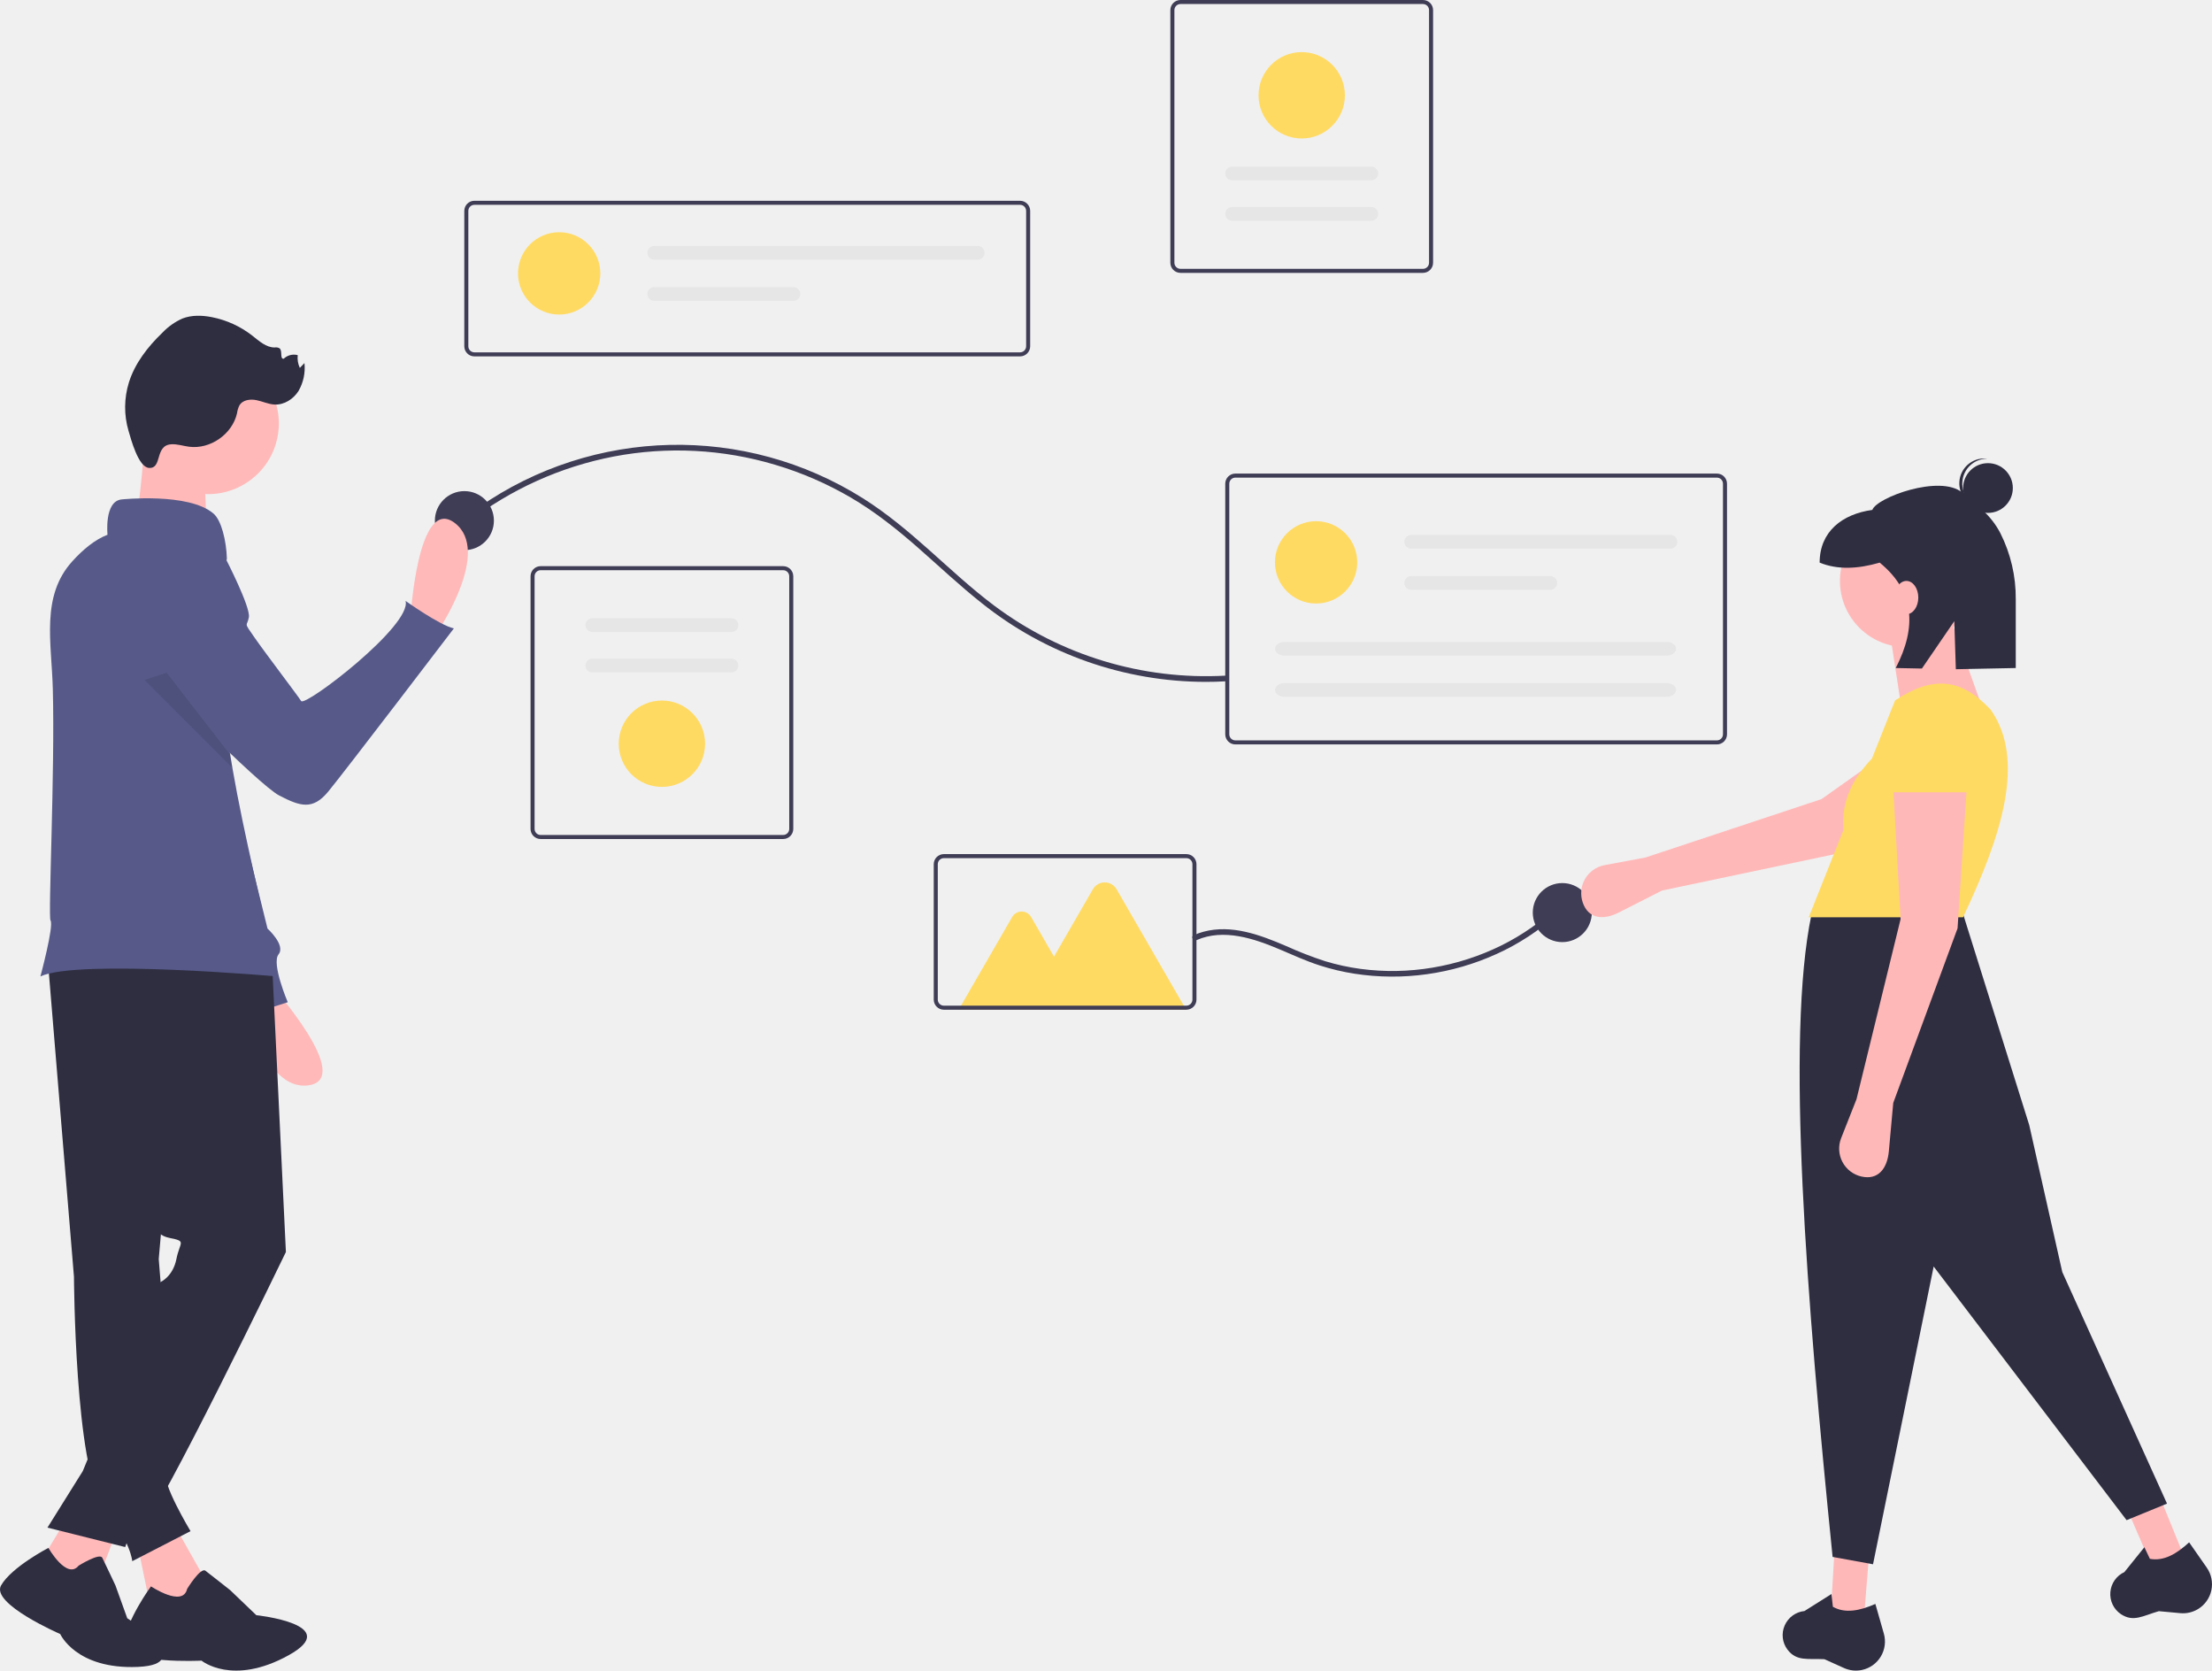
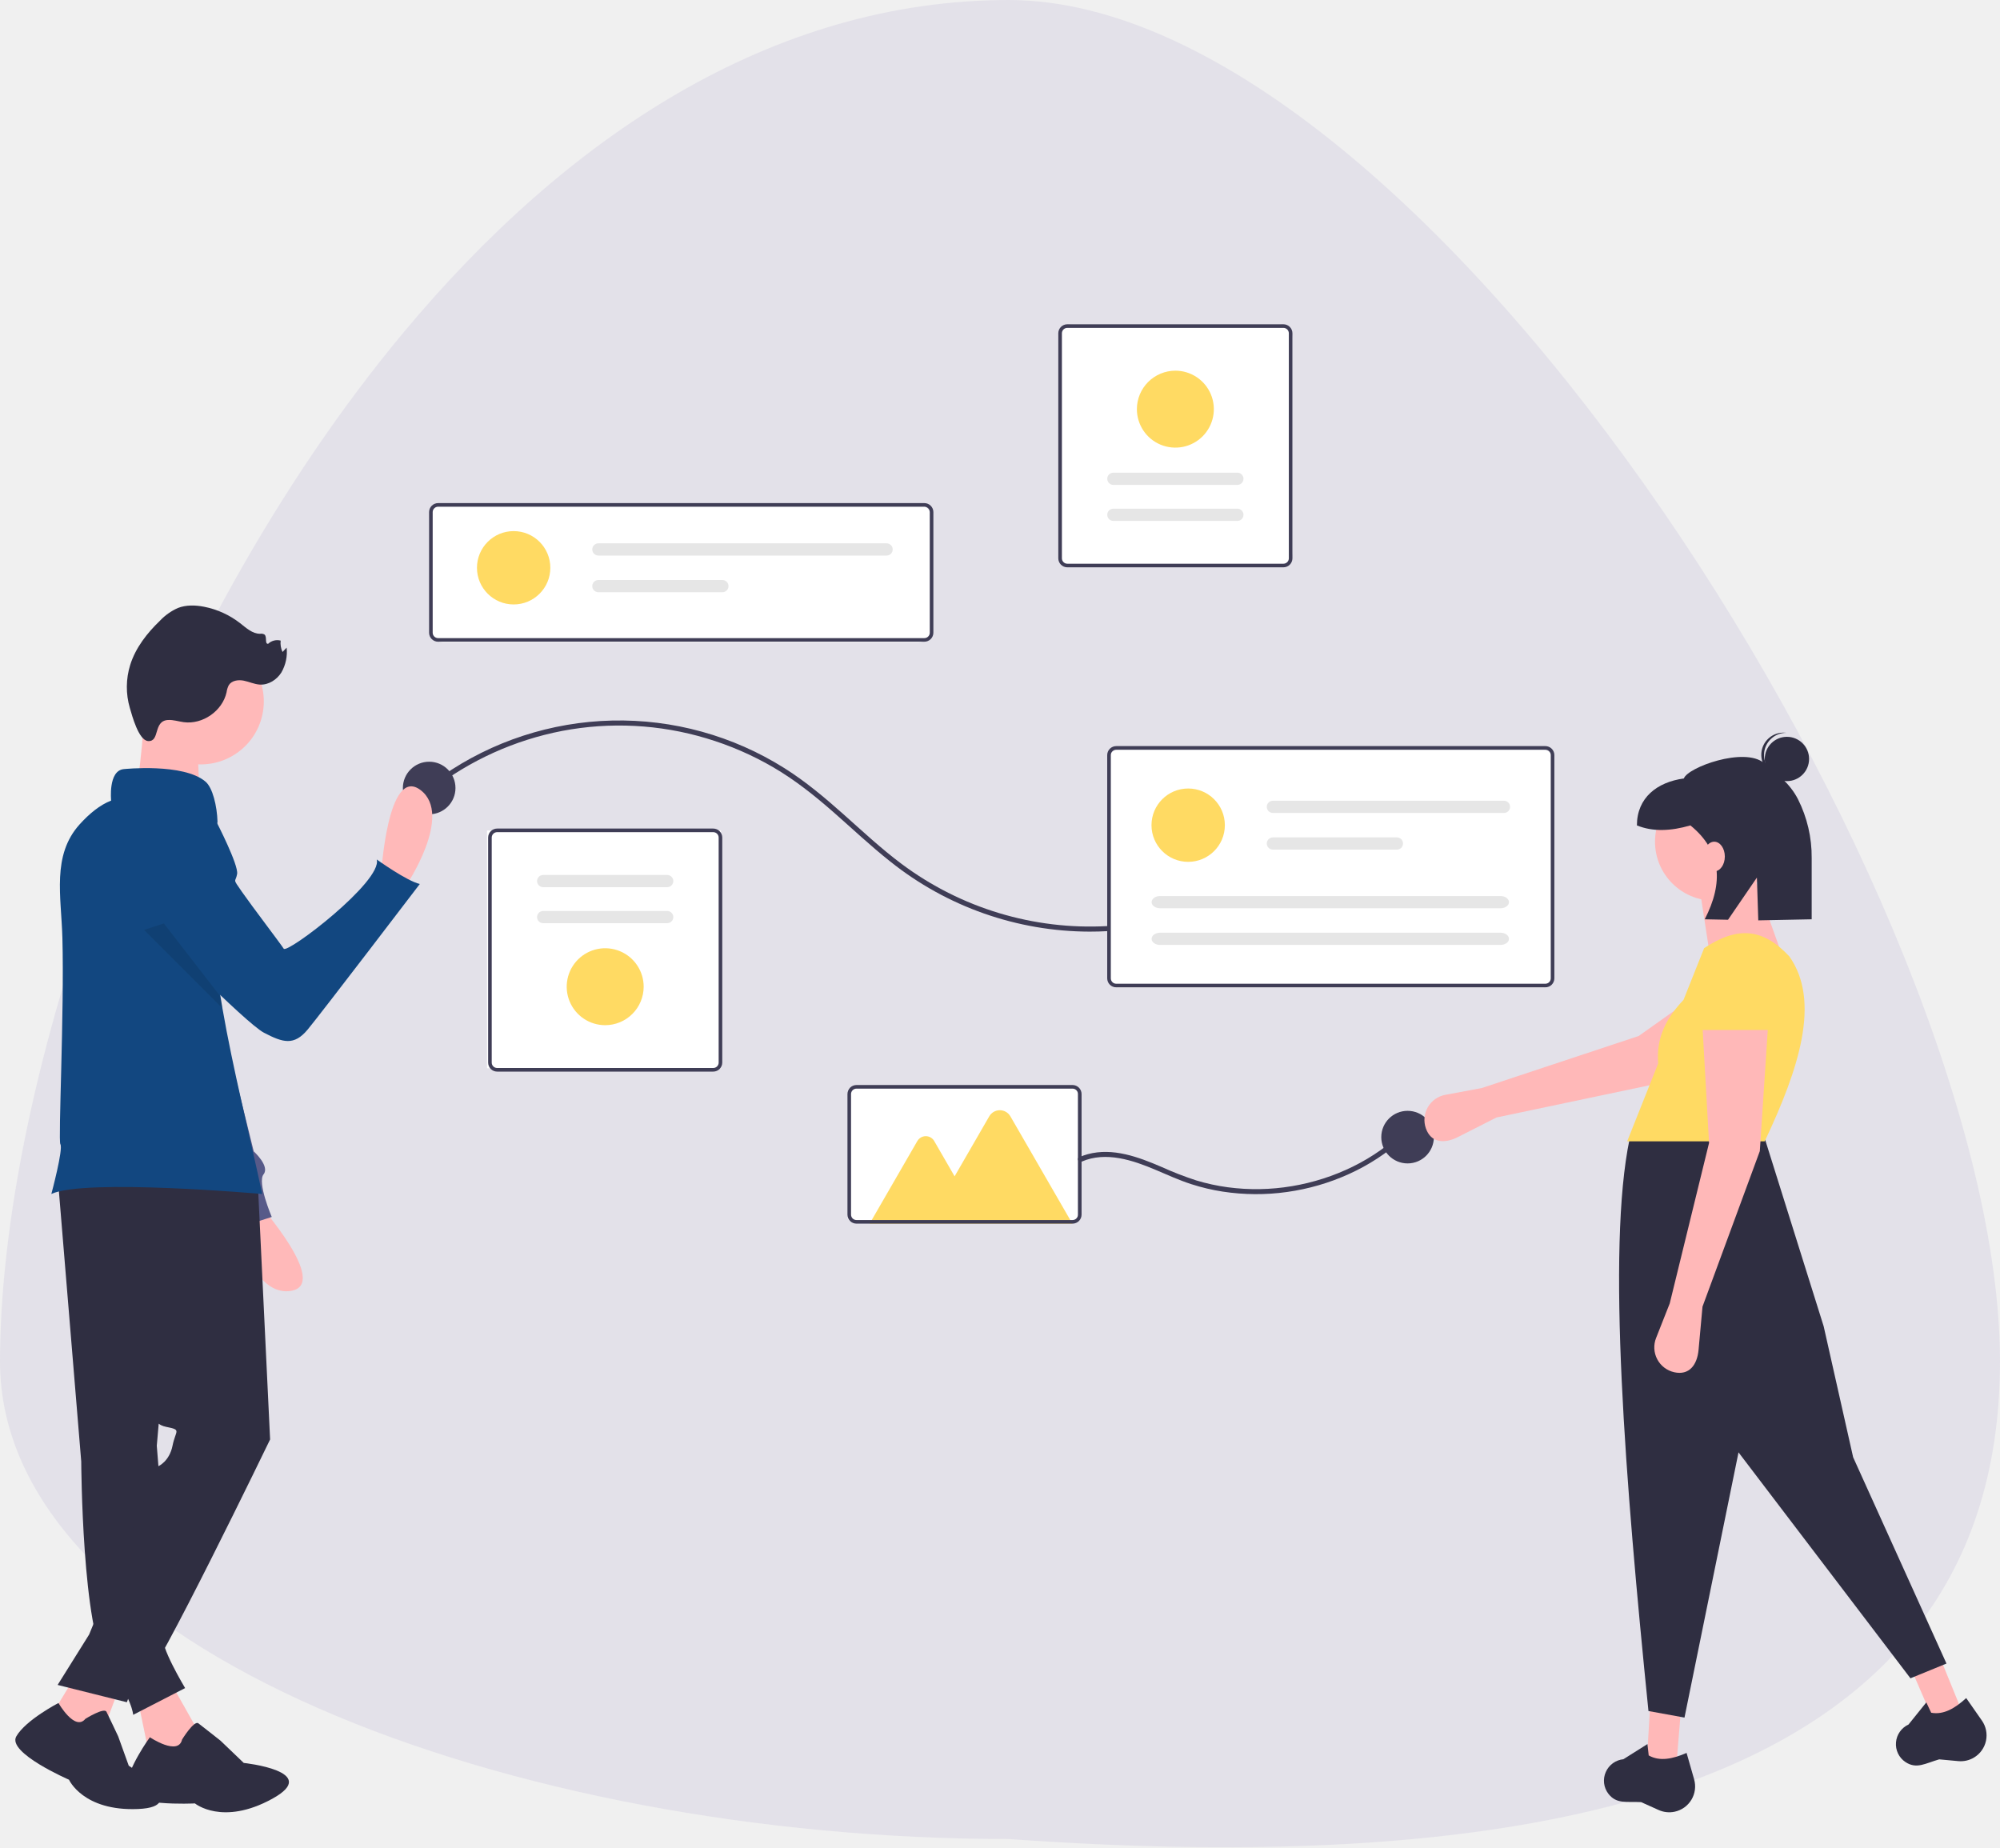
- <svg xmlns="http://www.w3.org/2000/svg" id="bab7d7d3-5265-4add-b9d0-a4ec8bbdc3a5" data-name="Layer 1" width="965.825" height="729.214" viewBox="0 0 965.825 729.214">
-   <path d="M562.481,240.958H324.224a4.417,4.417,0,0,1-4.412-4.412V177.444a4.417,4.417,0,0,1,4.412-4.412H562.481a4.417,4.417,0,0,1,4.412,4.412v59.101A4.417,4.417,0,0,1,562.481,240.958ZM324.224,174.797a2.65,2.65,0,0,0-2.647,2.647v59.101a2.65,2.65,0,0,0,2.647,2.647H562.481a2.65,2.65,0,0,0,2.647-2.647V177.444a2.65,2.65,0,0,0-2.647-2.647Z" transform="translate(-117.0873 -85.39315)" fill="#3f3d56" />
-   <circle cx="244.157" cy="119.334" r="17.973" fill="#ffda63" />
-   <path d="M402.753,192.745a2.995,2.995,0,0,0,0,5.991H543.968a2.995,2.995,0,0,0,0-5.991Z" transform="translate(-117.0873 -85.39315)" fill="#e6e6e6" />
-   <path d="M402.753,210.718a2.995,2.995,0,1,0,0,5.991H463.518a2.995,2.995,0,1,0,0-5.991Z" transform="translate(-117.0873 -85.39315)" fill="#e6e6e6" />
-   <path d="M459.044,451.627H353.152a4.417,4.417,0,0,1-4.412-4.412V336.933a4.417,4.417,0,0,1,4.412-4.412H459.044a4.417,4.417,0,0,1,4.412,4.412V447.215A4.417,4.417,0,0,1,459.044,451.627ZM353.152,334.285a2.65,2.65,0,0,0-2.647,2.647V447.215a2.65,2.65,0,0,0,2.647,2.647H459.044a2.65,2.65,0,0,0,2.647-2.647V336.933a2.65,2.65,0,0,0-2.647-2.647Z" transform="translate(-117.0873 -85.39315)" fill="#3f3d56" />
-   <path d="M375.715,355.263a2.995,2.995,0,0,0,0,5.991h60.765a2.995,2.995,0,0,0,0-5.991Z" transform="translate(-117.0873 -85.39315)" fill="#e6e6e6" />
-   <path d="M375.715,372.911a2.995,2.995,0,1,0,0,5.991h60.765a2.995,2.995,0,1,0,0-5.991Z" transform="translate(-117.0873 -85.39315)" fill="#e6e6e6" />
-   <path d="M406.098,428.885A18.855,18.855,0,1,1,424.953,410.03,18.876,18.876,0,0,1,406.098,428.885Z" transform="translate(-117.0873 -85.39315)" fill="#ffda63" />
-   <path d="M632.513,85.393H738.405a4.417,4.417,0,0,1,4.412,4.412V200.088a4.417,4.417,0,0,1-4.412,4.412H632.513a4.417,4.417,0,0,1-4.412-4.412V89.805A4.417,4.417,0,0,1,632.513,85.393ZM738.405,202.735a2.65,2.65,0,0,0,2.647-2.647V89.805a2.65,2.65,0,0,0-2.647-2.647H632.513a2.65,2.65,0,0,0-2.647,2.647V200.088a2.65,2.65,0,0,0,2.647,2.647Z" transform="translate(-117.0873 -85.39315)" fill="#3f3d56" />
-   <path d="M715.842,181.758a2.995,2.995,0,1,0,0-5.991H655.077a2.995,2.995,0,1,0,0,5.991Z" transform="translate(-117.0873 -85.39315)" fill="#e6e6e6" />
-   <path d="M715.842,164.109a2.995,2.995,0,1,0,0-5.991H655.077a2.995,2.995,0,1,0,0,5.991Z" transform="translate(-117.0873 -85.39315)" fill="#e6e6e6" />
-   <path d="M685.459,108.135a18.855,18.855,0,1,1-18.855,18.855A18.876,18.876,0,0,1,685.459,108.135Z" transform="translate(-117.0873 -85.39315)" fill="#ffda63" />
-   <path d="M321.172,313.551a150.953,150.953,0,0,1,63.905-28.889,148.77,148.77,0,0,1,70.528,3.624,150.459,150.459,0,0,1,32.912,14.261c10.559,6.173,20.1,13.771,29.28,21.816,9.299,8.15,18.293,16.663,28.001,24.336a156.871,156.871,0,0,0,97.604,34.335q4.397.007,8.787-.242c1.587-.087,1.597-2.567,0-2.48a154.343,154.343,0,0,1-100.896-30.488c-10.062-7.524-19.249-16.126-28.628-24.463-9.093-8.082-18.43-15.944-28.746-22.437a151.858,151.858,0,0,0-167.662,3.822c-2.328,1.619-4.602,3.31-6.839,5.052-1.258.979.508,2.722,1.753,1.753Z" transform="translate(-117.0873 -85.39315)" fill="#3f3d56" />
-   <circle cx="202.769" cy="227.257" r="12.886" fill="#3f3d56" />
-   <circle cx="682.146" cy="398.345" r="12.886" fill="#3f3d56" />
-   <path d="M866.739,410.334H656.482a4.417,4.417,0,0,1-4.412-4.412v-109.4A4.417,4.417,0,0,1,656.482,292.11h210.257a4.417,4.417,0,0,1,4.412,4.412v109.4A4.417,4.417,0,0,1,866.739,410.334ZM656.482,293.875a2.65,2.65,0,0,0-2.647,2.647v109.4a2.65,2.65,0,0,0,2.647,2.647h210.257a2.65,2.65,0,0,0,2.647-2.647v-109.4a2.65,2.65,0,0,0-2.647-2.647Z" transform="translate(-117.0873 -85.39315)" fill="#3f3d56" />
-   <circle cx="574.65" cy="245.471" r="17.973" fill="#ffda63" />
-   <path d="M733.246,318.883a2.995,2.995,0,1,0,0,5.991H846.461a2.995,2.995,0,1,0,0-5.991Z" transform="translate(-117.0873 -85.39315)" fill="#e6e6e6" />
-   <path d="M733.246,336.856a2.995,2.995,0,1,0,0,5.991h60.765a2.995,2.995,0,1,0,0-5.991Z" transform="translate(-117.0873 -85.39315)" fill="#e6e6e6" />
-   <path d="M677.952,365.589c-2.279,0-4.133,1.344-4.133,2.995s1.854,2.995,4.133,2.995H844.785c2.279,0,4.133-1.344,4.133-2.995s-1.854-2.995-4.133-2.995Z" transform="translate(-117.0873 -85.39315)" fill="#e6e6e6" />
-   <path d="M677.952,383.562c-2.279,0-4.133,1.344-4.133,2.995s1.854,2.995,4.133,2.995H844.785c2.279,0,4.133-1.344,4.133-2.995s-1.854-2.995-4.133-2.995Z" transform="translate(-117.0873 -85.39315)" fill="#e6e6e6" />
-   <path d="M639.58,495.734c11.862-5.146,25.105-.66,36.286,4.083,5.758,2.443,11.455,5.05,17.414,6.979a99.26,99.26,0,0,0,15.353,3.638,108.498,108.498,0,0,0,31.539.193,110.124,110.124,0,0,0,30.437-8.85,102.921,102.921,0,0,0,26.342-17.223q1.497-1.352,2.936-2.767c1.142-1.119-.612-2.871-1.753-1.753a99.998,99.998,0,0,1-25.698,18.141,107.649,107.649,0,0,1-29.857,9.592,105.438,105.438,0,0,1-31.462.543,99.05,99.05,0,0,1-15.405-3.349,162.963,162.963,0,0,1-17.002-6.603c-11.285-4.846-23.823-9.592-36.223-6.25a30.212,30.212,0,0,0-4.16,1.485c-1.46.633-.199,2.77,1.251,2.141Z" transform="translate(-117.0873 -85.39315)" fill="#3f3d56" />
-   <path d="M634.998,526.146H535.661l23.377-40.491a4.774,4.774,0,0,1,8.268,0l9.986,17.297L594.274,473.541a5.977,5.977,0,0,1,10.352,0Z" transform="translate(-117.0873 -85.39315)" fill="#ffda63" />
-   <path d="M635.091,526.135H529.199a4.417,4.417,0,0,1-4.412-4.412V462.621a4.417,4.417,0,0,1,4.412-4.412H635.091a4.417,4.417,0,0,1,4.412,4.412v59.101A4.417,4.417,0,0,1,635.091,526.135ZM529.199,459.974a2.65,2.65,0,0,0-2.647,2.647v59.101a2.65,2.65,0,0,0,2.647,2.647H635.091a2.65,2.65,0,0,0,2.647-2.647V462.621a2.65,2.65,0,0,0-2.647-2.647Z" transform="translate(-117.0873 -85.39315)" fill="#3f3d56" />
-   <path d="M842.785,474.12l-18.875,9.585c-6.737,3.421-13.239,2.836-15.728-4.297v0A12.481,12.481,0,0,1,817.675,463.025l17.939-3.349,76.829-25.49,46.54-33.001,17.061,27.181L922.268,457.384Z" transform="translate(-117.0873 -85.39315)" fill="#ffb8b8" />
-   <polygon points="813.808 706.872 799.366 704.465 800.971 677.187 816.215 677.187 813.808 706.872" fill="#ffb8b8" />
-   <polygon points="953.968 680.229 939.992 684.589 929.131 659.516 942.738 652.646 953.968 680.229" fill="#ffb8b8" />
-   <path d="M1063.272,741.721l-17.65,7.221L961.382,638.225,934.906,768.196l-17.65-3.209C905.934,652.935,896.701,538.643,908.03,484.587l65.386-2.808,29.685,94.67,14.441,64.183Z" transform="translate(-117.0873 -85.39315)" fill="#2f2e41" />
-   <path d="M930.1,814.326h0a12.672,12.672,0,0,1-7.855-.835l-8.579-3.86c-7.193-.369-12.091,1.063-16.096-4.163a10.496,10.496,0,0,1-1.225-10.582h0a10.569,10.569,0,0,1,8.631-6.28l11.783-7.425.618,5.566c5.385,3.051,11.779,1.733,18.554-1.237l3.698,12.944A12.672,12.672,0,0,1,930.1,814.326Z" transform="translate(-117.0873 -85.39315)" fill="#2f2e41" />
-   <path d="M1076.774,787.774h0a12.672,12.672,0,0,1-7.701,1.761l-9.367-.865c-6.923,1.987-11.091,4.932-16.576,1.29a10.496,10.496,0,0,1-4.595-9.61h0a10.569,10.569,0,0,1,6.124-8.743l8.733-10.849,2.392,5.064c6.084,1.137,11.704-2.186,17.147-7.195l7.701,11.041A12.672,12.672,0,0,1,1076.774,787.774Z" transform="translate(-117.0873 -85.39315)" fill="#2f2e41" />
-   <circle cx="832.26" cy="253.579" r="28.882" fill="#ffb8b8" />
-   <polygon points="867.561 314.553 829.853 306.53 825.04 275.241 851.515 269.625 867.561 314.553" fill="#ffb8b8" />
-   <path d="M974.218,485.791H906.826L922.017,447.653c-1.104-13.123,4.458-22.775,12.418-31.178l10.099-25.355c16.317-10.739,28.619-9.937,41.719,4.011C1001.784,417.123,991.034,450.18,974.218,485.791Z" transform="translate(-117.0873 -85.39315)" fill="#ffda63" />
-   <path d="M943.732,566.822l-1.917,21.082c-.684,7.525-4.636,12.721-12.001,11.037h0a12.481,12.481,0,0,1-8.828-16.75l6.7-16.974L946.941,486.593l-3.209-56.962h32.092l-4.011,60.974Z" transform="translate(-117.0873 -85.39315)" fill="#ffb8b8" />
-   <path d="M978.23,431.235H941.325l2.587-24.075a16.701,16.701,0,0,1,15.853-15.999h0a16.701,16.701,0,0,1,17.522,16.026Z" transform="translate(-117.0873 -85.39315)" fill="#ffda63" />
-   <circle cx="868.006" cy="213.025" r="10.856" fill="#2f2e41" />
-   <path d="M973.907,295.761a10.848,10.848,0,0,1,10.851-10.147c-.224-.028-.446-.063-.675-.078a10.856,10.856,0,0,0-1.393,21.667c.229.015.453.009.679.009A10.848,10.848,0,0,1,973.907,295.761Z" transform="translate(-117.0873 -85.39315)" fill="#2f2e41" />
-   <path d="M973.846,300.396c-9.682-8.032-37.452,2.176-39.244,7.576-13.093,1.784-23.005,9.423-23.005,23.005v0c7.784,3.189,16.637,2.796,26.207,0,15.255,12.432,16.301,28.06,7.023,46.011l11.414.228,14.148-20.678.677,20.974,26.163-.525V346.932a62.841,62.841,0,0,0-6.71-28.79C986.441,310.221,980.114,305.596,973.846,300.396Z" transform="translate(-117.0873 -85.39315)" fill="#2f2e41" />
-   <ellipse cx="832.396" cy="260.84" rx="5.191" ry="7.268" fill="#ffb8b8" />
-   <path d="M296.282,355.456s3.125-54.09,19.348-41.8-7.085,46.816-7.085,46.816Z" transform="translate(-117.0873 -85.39315)" fill="#ffb9b9" />
-   <path d="M235.923,515.9s36.038,40.457,15.875,43.238-28.094-38.114-28.094-38.114Z" transform="translate(-117.0873 -85.39315)" fill="#ffb9b9" />
-   <path d="M188.897,324.395h0A23.734,23.734,0,0,1,206.36,344.045l11.463,81.591,16.07,65.084s8.035,7.232,4.821,11.249,4.018,20.891,4.018,20.891l-20.088,6.428s-2.411-16.874-6.428-17.677c-3.531-.706-43.055-106.289-52.581-131.867-1.314-3.527-2.057-5.533-2.057-5.533S163.185,320.378,188.897,324.395Z" transform="translate(-117.0873 -85.39315)" fill="#575a89" />
-   <path d="M192.566,749.885l12.338,21.865c9.555,20.4,1.064,24.105-22.363,13.993l-5.34-25.818Z" transform="translate(-117.0873 -85.39315)" fill="#ffb9b9" />
-   <path d="M198.792,778.945s5.857-9.536,7.976-7.94,10.856,8.513,10.856,8.513L229.005,790.419s38.453,4.065,14.019,17.539-37.937,2.302-37.937,2.302-34.222,1.78-33.67-7.768,11.589-24.654,11.589-24.654S196.916,787.164,198.792,778.945Z" transform="translate(-117.0873 -85.39315)" fill="#2f2e41" />
-   <path d="M137.815,502.732,149.382,642.695s.386,83.67,12.724,99.864S174.83,766.85,174.83,766.85l25.448-13.11s-13.11-21.844-10.41-25.188a18.638,18.638,0,0,0,3.47-7.2l-6.94-86.369,13.11-150.374Z" transform="translate(-117.0873 -85.39315)" fill="#2f2e41" />
-   <path d="M155.551,766.85" transform="translate(-117.0873 -85.39315)" fill="none" stroke="#3f3d56" stroke-miterlimit="10" />
-   <polygon points="52.344 664.492 41.548 693.024 17.064 682.788 29.981 661.407 52.344 664.492" fill="#ffb9b9" />
-   <path d="M151.421,768.807s9.183-5.739,10.331-3.444,5.739,12.052,5.739,12.052l5.165,14.348s31.566,20.087,4.591,21.235-33.861-14.348-33.861-14.348S112.968,785.451,117.559,777.416s20.661-16.368,20.661-16.368S146.255,775.12,151.421,768.807Z" transform="translate(-117.0873 -85.39315)" fill="#2f2e41" />
-   <path d="M235.751,503.117l6.169,128.782s-56.294,116.443-62.463,119.528a15.488,15.488,0,0,0-7.711,9.254l-33.931-8.483,15.423-24.677,33.931-82.513s5.398-2.313,6.94-10.025,4.627-7.711-3.085-9.254-7.711-9.254-7.711-9.254L157.865,499.262Z" transform="translate(-117.0873 -85.39315)" fill="#2f2e41" />
-   <circle cx="207.989" cy="270.231" r="30.846" transform="translate(-209.1556 346.8549) rotate(-80.78252)" fill="#ffb9b9" />
-   <path d="M180.613,272.159s-2.313,39.329-5.398,43.184,32.388,3.085,32.388,3.085-2.313-33.159,0-36.244S180.613,272.159,180.613,272.159Z" transform="translate(-117.0873 -85.39315)" fill="#ffb9b9" />
-   <path d="M238.061,511.601s-87.14-7.71-103.33,0c0,0,5.96-22.11,4.42-24.42-1.12-1.69,1.97-64.67,1-101-.55-20.5-5.28-40.52,8.47-55.74,4.68-5.17,9.9-9.51,15.41-11.63,0,0-1.54-14.65,6.17-15.42,0,0,29.31-3.09,40.1,6.17,3.45,2.94,5.62,11.9,5.85,19.62-5.34,26.26-3.45,55.4,1.45,85.63.3,1.92.63,3.85.96,5.78C223.761,450.571,231.621,481.481,238.061,511.601Z" transform="translate(-117.0873 -85.39315)" fill="#575a89" />
-   <path d="M191.875,279.32c2.609-.156,5.156.726,7.746,1.07,9.268,1.23,18.91-5.495,20.956-14.618a11.216,11.216,0,0,1,1.072-3.492c1.426-2.329,4.675-2.773,7.353-2.237s5.216,1.789,7.944,1.932c4.211.221,8.254-2.371,10.498-5.941a20.148,20.148,0,0,0,2.577-12.169l-2.019,2.119a10.254,10.254,0,0,1-.914-5.573,6.467,6.467,0,0,0-6.125,1.567c-1.78.189-.437-3.302-1.759-4.508a3.059,3.059,0,0,0-2.152-.403c-3.787.037-6.85-2.86-9.834-5.192a41.789,41.789,0,0,0-17.65-8.051c-4.276-.834-8.823-.968-12.878.624a27.51,27.51,0,0,0-8.697,6.169c-6.349,6.105-11.971,13.278-14.612,21.68a36.497,36.497,0,0,0-.175,21.163c1.064,3.592,4.272,15.894,8.967,16.18C188.073,290.001,184.531,279.758,191.875,279.32Z" transform="translate(-117.0873 -85.39315)" fill="#2f2e41" />
-   <path d="M204.643,328.181l11.051,1.184s10.848,21.046,10.06,25.436-2.503,1.725,2.379,8.748,18.738,25.178,20.453,27.843,48.489-33.022,45.581-43.714c0,0,14.772,10.598,21.101,12.008,0,0-48.203,63.218-54.921,71.308s-12.123,6.429-21.355,1.632-55.933-52.644-55.933-52.644Z" transform="translate(-117.0873 -85.39315)" fill="#575a89" />
-   <path d="M218.561,420.591l-38.41-38.41,9.72-3.17,27.73,35.8C217.901,416.731,218.231,418.661,218.561,420.591Z" transform="translate(-117.0873 -85.39315)" opacity="0.1" style="isolation:isolate" />
+ <svg xmlns="http://www.w3.org/2000/svg" width="419" height="387" viewBox="0 0 419 387" fill="none">
+   <path d="M419 285.242C419 380.206 312.543 392.509 211.308 385.277C107.261 385.277 0 345.504 0 285.242C0 227.199 31.215 133.549 84.657 69.503C118.652 28.762 161.64 0 211.308 0C299.833 0 419 190.277 419 285.242Z" fill="#6F63AD" fill-opacity="0.1" />
+   <rect x="89.983" y="105.697" width="105.252" height="28.924" rx="3" fill="white" />
+   <rect x="221.75" y="67.935" width="49.011" height="50.617" rx="3" fill="white" />
+   <rect x="232.194" y="157.118" width="93.2" height="49.814" rx="2" fill="white" />
+   <rect x="102.035" y="173.99" width="49.011" height="49.814" fill="white" />
+   <rect x="177.56" y="227.821" width="48.207" height="28.121" rx="1" fill="white" />
+   <g clip-path="url(#clip0)">
+     <path d="M193.656 134.439H91.78C91.28 134.438 90.8 134.239 90.447 133.886C90.093 133.532 89.894 133.053 89.894 132.552V107.287C89.894 106.787 90.093 106.307 90.447 105.953C90.8 105.6 91.28 105.401 91.78 105.4H193.656C194.156 105.401 194.635 105.6 194.989 105.953C195.343 106.307 195.542 106.787 195.542 107.287V132.552C195.542 133.053 195.343 133.532 194.989 133.886C194.635 134.239 194.156 134.438 193.656 134.439ZM91.78 106.155C91.48 106.155 91.192 106.275 90.98 106.487C90.768 106.699 90.648 106.987 90.648 107.287V132.552C90.648 132.853 90.768 133.14 90.98 133.352C91.192 133.565 91.48 133.684 91.78 133.684H193.656C193.956 133.684 194.244 133.565 194.456 133.352C194.668 133.14 194.787 132.853 194.788 132.552V107.287C194.787 106.987 194.668 106.699 194.456 106.487C194.244 106.275 193.956 106.155 193.656 106.155L91.78 106.155Z" fill="#3F3D56" />
+     <path d="M107.609 126.633C111.853 126.633 115.294 123.193 115.294 118.95C115.294 114.707 111.853 111.267 107.609 111.267C103.364 111.267 99.924 114.707 99.924 118.95C99.924 123.193 103.364 126.633 107.609 126.633Z" fill="#FFDA63" />
+     <path d="M125.358 113.828C125.018 113.828 124.692 113.963 124.452 114.203C124.212 114.443 124.077 114.769 124.077 115.109C124.077 115.448 124.212 115.774 124.452 116.014C124.692 116.254 125.018 116.389 125.358 116.389H185.74C186.079 116.389 186.405 116.254 186.645 116.014C186.885 115.774 187.02 115.448 187.02 115.109C187.02 114.769 186.885 114.443 186.645 114.203C186.405 113.963 186.079 113.828 185.74 113.828H125.358Z" fill="#E6E6E6" />
+     <path d="M125.358 121.511C125.018 121.511 124.692 121.646 124.452 121.886C124.212 122.126 124.077 122.452 124.077 122.791C124.077 123.131 124.212 123.457 124.452 123.697C124.692 123.937 125.018 124.072 125.358 124.072H151.34C151.509 124.072 151.676 124.039 151.831 123.975C151.987 123.911 152.128 123.817 152.248 123.698C152.367 123.579 152.461 123.437 152.526 123.282C152.59 123.126 152.624 122.96 152.624 122.791C152.624 122.623 152.59 122.456 152.526 122.301C152.461 122.145 152.367 122.004 152.248 121.885C152.128 121.766 151.987 121.672 151.831 121.608C151.676 121.543 151.509 121.51 151.34 121.511H125.358Z" fill="#E6E6E6" />
+     <path d="M149.427 224.5H104.149C103.649 224.5 103.17 224.301 102.816 223.947C102.462 223.594 102.263 223.114 102.263 222.614V175.468C102.263 174.968 102.462 174.489 102.816 174.135C103.17 173.782 103.649 173.583 104.149 173.582H149.427C149.928 173.583 150.407 173.782 150.761 174.135C151.114 174.489 151.313 174.968 151.314 175.468V222.614C151.313 223.114 151.114 223.594 150.761 223.947C150.407 224.301 149.928 224.5 149.427 224.5ZM104.149 174.337C103.849 174.337 103.561 174.456 103.349 174.668C103.137 174.881 103.018 175.168 103.017 175.468V222.614C103.018 222.914 103.137 223.202 103.349 223.414C103.561 223.626 103.849 223.745 104.149 223.746H149.427C149.728 223.745 150.015 223.626 150.227 223.414C150.44 223.202 150.559 222.914 150.559 222.614V175.468C150.559 175.168 150.44 174.881 150.227 174.668C150.015 174.456 149.728 174.337 149.427 174.337H104.149Z" fill="#3F3D56" />
+     <path d="M113.796 183.304C113.457 183.304 113.131 183.439 112.891 183.679C112.651 183.919 112.516 184.245 112.516 184.584C112.516 184.924 112.651 185.25 112.891 185.49C113.131 185.73 113.457 185.865 113.796 185.865H139.779C140.119 185.865 140.444 185.73 140.685 185.49C140.925 185.25 141.06 184.924 141.06 184.584C141.06 184.245 140.925 183.919 140.685 183.679C140.444 183.439 140.119 183.304 139.779 183.304H113.796Z" fill="#E6E6E6" />
+     <path d="M113.797 190.849C113.628 190.848 113.462 190.881 113.306 190.945C113.15 191.01 113.009 191.104 112.89 191.223C112.77 191.342 112.676 191.483 112.611 191.639C112.547 191.794 112.514 191.961 112.514 192.129C112.514 192.298 112.547 192.464 112.611 192.62C112.676 192.775 112.77 192.917 112.89 193.036C113.009 193.154 113.15 193.249 113.306 193.313C113.462 193.377 113.628 193.41 113.797 193.41H139.779C140.119 193.41 140.445 193.275 140.685 193.035C140.925 192.795 141.06 192.469 141.06 192.129C141.06 191.79 140.925 191.464 140.685 191.224C140.445 190.984 140.119 190.849 139.779 190.849H113.797Z" fill="#E6E6E6" />
+     <path d="M126.788 214.777C125.193 214.777 123.634 214.305 122.309 213.419C120.983 212.533 119.949 211.274 119.339 209.801C118.729 208.329 118.569 206.708 118.881 205.144C119.192 203.581 119.959 202.144 121.087 201.017C122.214 199.89 123.651 199.122 125.215 198.811C126.779 198.5 128.4 198.66 129.873 199.27C131.346 199.88 132.605 200.913 133.491 202.239C134.377 203.564 134.85 205.123 134.85 206.717C134.848 208.854 133.997 210.903 132.486 212.414C130.974 213.925 128.925 214.775 126.788 214.777Z" fill="#FFDA63" />
+     <path d="M223.6 67.935H268.879C269.379 67.935 269.858 68.134 270.212 68.488C270.566 68.841 270.765 69.321 270.765 69.821V116.967C270.765 117.467 270.566 117.946 270.212 118.3C269.858 118.653 269.379 118.852 268.879 118.853H223.6C223.1 118.852 222.621 118.653 222.267 118.3C221.913 117.946 221.714 117.467 221.714 116.967V69.821C221.714 69.321 221.913 68.841 222.267 68.488C222.621 68.134 223.1 67.935 223.6 67.935ZM268.879 118.098C269.179 118.098 269.466 117.979 269.679 117.766C269.891 117.554 270.01 117.267 270.011 116.967V69.821C270.01 69.521 269.891 69.233 269.679 69.021C269.466 68.809 269.179 68.689 268.879 68.689H223.6C223.3 68.689 223.013 68.809 222.8 69.021C222.588 69.233 222.469 69.521 222.469 69.821V116.967C222.469 117.267 222.588 117.554 222.8 117.766C223.013 117.979 223.3 118.098 223.6 118.098H268.879Z" fill="#3F3D56" />
+     <path d="M259.23 109.13C259.57 109.13 259.896 108.996 260.136 108.755C260.376 108.515 260.511 108.19 260.511 107.85C260.511 107.51 260.376 107.185 260.136 106.944C259.896 106.704 259.57 106.569 259.23 106.569H233.248C232.908 106.569 232.582 106.704 232.342 106.944C232.102 107.185 231.967 107.51 231.967 107.85C231.967 108.19 232.102 108.515 232.342 108.755C232.582 108.996 232.908 109.13 233.248 109.13H259.23Z" fill="#E6E6E6" />
+     <path d="M259.23 101.586C259.57 101.586 259.896 101.451 260.136 101.21C260.376 100.97 260.511 100.645 260.511 100.305C260.511 99.965 260.376 99.64 260.136 99.4C259.896 99.159 259.57 99.024 259.23 99.024H233.248C232.908 99.024 232.582 99.159 232.342 99.4C232.102 99.64 231.967 99.965 231.967 100.305C231.967 100.645 232.102 100.97 232.342 101.21C232.582 101.451 232.908 101.586 233.248 101.586H259.23Z" fill="#E6E6E6" />
+     <path d="M246.239 77.657C247.834 77.657 249.392 78.13 250.718 79.016C252.044 79.901 253.077 81.16 253.687 82.633C254.298 84.106 254.457 85.727 254.146 87.29C253.835 88.854 253.067 90.29 251.94 91.418C250.812 92.545 249.376 93.312 247.812 93.624C246.248 93.934 244.627 93.775 243.154 93.165C241.681 92.555 240.421 91.522 239.535 90.196C238.65 88.87 238.177 87.312 238.177 85.718C238.179 83.581 239.029 81.532 240.541 80.021C242.052 78.51 244.101 77.66 246.239 77.657Z" fill="#FFDA63" />
+     <path d="M90.475 165.472C98.488 159.268 107.849 155.037 117.8 153.122C127.831 151.211 138.175 151.742 147.957 154.671C152.874 156.135 157.599 158.182 162.03 160.768C166.545 163.407 170.624 166.655 174.55 170.094C178.526 173.578 182.372 177.218 186.522 180.498C198.373 189.969 213.085 195.143 228.257 195.176C229.51 195.178 230.763 195.144 232.014 195.073C232.693 195.035 232.697 193.975 232.014 194.013C216.549 194.864 201.278 190.25 188.872 180.979C184.57 177.762 180.642 174.085 176.632 170.521C172.743 167.066 168.751 163.705 164.34 160.929C153.55 154.133 140.998 150.664 128.249 150.954C115.5 151.245 103.119 155.282 92.65 162.563C91.655 163.255 90.682 163.978 89.726 164.722C89.188 165.141 89.943 165.886 90.475 165.472V165.472Z" fill="#3F3D56" />
+     <path d="M89.912 170.595C92.955 170.595 95.422 168.129 95.422 165.087C95.422 162.044 92.955 159.578 89.912 159.578C86.869 159.578 84.402 162.044 84.402 165.087C84.402 168.129 86.869 170.595 89.912 170.595Z" fill="#3F3D56" />
+     <path d="M294.888 243.736C297.931 243.736 300.398 241.27 300.398 238.227C300.398 235.185 297.931 232.719 294.888 232.719C291.845 232.719 289.378 235.185 289.378 238.227C289.378 241.27 291.845 243.736 294.888 243.736Z" fill="#3F3D56" />
+     <path d="M323.752 206.848H233.848C233.348 206.847 232.869 206.648 232.515 206.295C232.161 205.941 231.963 205.462 231.962 204.961V158.193C231.962 157.693 232.161 157.213 232.515 156.86C232.869 156.506 233.348 156.307 233.848 156.307H323.752C324.252 156.307 324.731 156.506 325.085 156.86C325.439 157.213 325.638 157.693 325.638 158.193V204.961C325.638 205.461 325.439 205.941 325.085 206.295C324.731 206.648 324.252 206.847 323.752 206.848ZM233.848 157.061C233.548 157.061 233.261 157.181 233.048 157.393C232.836 157.605 232.717 157.893 232.717 158.193V204.961C232.717 205.261 232.836 205.549 233.048 205.761C233.261 205.973 233.548 206.093 233.848 206.093H323.752C324.052 206.093 324.339 205.973 324.552 205.761C324.764 205.549 324.883 205.261 324.884 204.961V158.193C324.883 157.893 324.764 157.605 324.552 157.393C324.339 157.181 324.052 157.061 323.752 157.061H233.848Z" fill="#3F3D56" />
+     <path d="M248.923 180.557C253.167 180.557 256.608 177.117 256.608 172.874C256.608 168.63 253.167 165.19 248.923 165.19C244.679 165.19 241.238 168.63 241.238 172.874C241.238 177.117 244.679 180.557 248.923 180.557Z" fill="#FFDA63" />
+     <path d="M266.672 167.752C266.503 167.752 266.337 167.785 266.181 167.849C266.025 167.913 265.884 168.007 265.765 168.126C265.645 168.245 265.551 168.386 265.486 168.542C265.422 168.697 265.389 168.864 265.389 169.033C265.389 169.201 265.422 169.368 265.486 169.523C265.551 169.679 265.645 169.82 265.765 169.939C265.884 170.058 266.025 170.152 266.181 170.216C266.337 170.28 266.503 170.313 266.672 170.313H315.081C315.421 170.313 315.747 170.178 315.987 169.938C316.227 169.698 316.362 169.372 316.362 169.033C316.362 168.693 316.227 168.367 315.987 168.127C315.747 167.887 315.421 167.752 315.081 167.752H266.672Z" fill="#E6E6E6" />
+     <path d="M266.672 175.435C266.503 175.434 266.337 175.467 266.181 175.531C266.025 175.596 265.884 175.69 265.765 175.809C265.645 175.928 265.551 176.069 265.486 176.225C265.422 176.38 265.389 176.547 265.389 176.715C265.389 176.883 265.422 177.05 265.486 177.206C265.551 177.361 265.645 177.503 265.765 177.621C265.884 177.74 266.025 177.835 266.181 177.899C266.337 177.963 266.503 177.996 266.672 177.996H292.654C292.994 177.996 293.32 177.861 293.56 177.621C293.8 177.38 293.935 177.055 293.935 176.715C293.935 176.376 293.8 176.05 293.56 175.81C293.32 175.569 292.994 175.435 292.654 175.435H266.672Z" fill="#E6E6E6" />
+     <path d="M243.029 187.719C242.055 187.719 241.262 188.293 241.262 188.999C241.262 189.705 242.055 190.28 243.029 190.28H314.364C315.339 190.28 316.132 189.705 316.132 188.999C316.132 188.293 315.339 187.719 314.364 187.719H243.029Z" fill="#E6E6E6" />
+     <path d="M243.029 195.401C242.055 195.401 241.262 195.976 241.262 196.682C241.262 197.388 242.055 197.962 243.029 197.962H314.364C315.339 197.962 316.132 197.388 316.132 196.682C316.132 195.976 315.339 195.401 314.364 195.401H243.029Z" fill="#E6E6E6" />
+     <path d="M226.622 243.355C231.694 241.156 237.357 243.073 242.137 245.101C244.6 246.145 247.035 247.26 249.583 248.084C251.727 248.776 253.922 249.296 256.148 249.64C260.616 250.324 265.159 250.352 269.634 249.722C274.132 249.095 278.516 247.821 282.649 245.939C286.759 244.076 290.558 241.593 293.912 238.576C294.339 238.191 294.758 237.796 295.168 237.393C295.656 236.915 294.906 236.166 294.418 236.644C291.188 239.792 287.479 242.409 283.43 244.399C279.398 246.381 275.097 247.763 270.664 248.499C266.216 249.249 261.682 249.327 257.211 248.731C254.981 248.43 252.778 247.951 250.624 247.3C248.15 246.495 245.723 245.553 243.354 244.477C238.529 242.405 233.168 240.376 227.866 241.805C227.258 241.973 226.664 242.185 226.087 242.44C225.463 242.711 226.002 243.624 226.622 243.355V243.355Z" fill="#3F3D56" />
+     <path d="M224.662 256.357H182.188L192.183 239.047C192.362 238.737 192.62 238.479 192.93 238.3C193.241 238.121 193.593 238.027 193.951 238.027C194.309 238.027 194.661 238.121 194.972 238.3C195.282 238.479 195.54 238.737 195.719 239.047L199.989 246.441L207.249 233.868C207.474 233.48 207.796 233.157 208.185 232.933C208.573 232.709 209.014 232.591 209.463 232.591C209.911 232.591 210.352 232.709 210.74 232.933C211.129 233.157 211.452 233.48 211.676 233.868L224.662 256.357Z" fill="#FFDA63" />
+     <path d="M224.703 256.352H179.425C178.924 256.351 178.445 256.152 178.091 255.799C177.738 255.445 177.539 254.966 177.538 254.466V229.2C177.539 228.7 177.738 228.22 178.091 227.867C178.445 227.513 178.924 227.314 179.425 227.313H224.703C225.203 227.314 225.682 227.513 226.036 227.867C226.39 228.22 226.589 228.7 226.589 229.2V254.466C226.589 254.966 226.39 255.445 226.036 255.799C225.682 256.152 225.203 256.351 224.703 256.352ZM179.425 228.068C179.125 228.068 178.837 228.188 178.625 228.4C178.412 228.612 178.293 228.9 178.293 229.2V254.466C178.293 254.766 178.412 255.053 178.625 255.265C178.837 255.478 179.125 255.597 179.425 255.597H224.703C225.003 255.597 225.291 255.478 225.503 255.265C225.715 255.053 225.834 254.766 225.835 254.466V229.2C225.834 228.9 225.715 228.612 225.503 228.4C225.291 228.188 225.003 228.068 224.703 228.068H179.425Z" fill="#3F3D56" />
+     <path d="M313.51 234.115L305.439 238.212C302.559 239.675 299.779 239.425 298.714 236.375C298.461 235.65 298.367 234.878 298.44 234.113C298.513 233.347 298.75 232.607 299.135 231.942C299.521 231.277 300.045 230.703 300.673 230.259C301.301 229.816 302.018 229.513 302.773 229.372L310.444 227.94L343.295 217.043L363.195 202.936L370.49 214.555L347.496 226.96L313.51 234.115Z" fill="#FFB8B8" />
+     <path d="M351.185 370.123L345.01 369.094L345.696 357.433H352.214L351.185 370.123Z" fill="#FFB8B8" />
+     <path d="M411.115 358.733L405.139 360.597L400.495 349.878L406.313 346.941L411.115 358.733Z" fill="#FFB8B8" />
+     <path d="M407.787 348.515L400.24 351.601L364.22 304.27L352.9 359.833L345.353 358.461C340.511 310.559 336.564 261.699 341.408 238.59L369.366 237.39L382.059 277.861L388.234 305.299L407.787 348.515Z" fill="#2F2E41" />
+     <path d="M350.844 379.553C349.715 379.795 348.538 379.67 347.485 379.196L343.817 377.546C340.742 377.388 338.647 378.001 336.935 375.766C336.452 375.128 336.148 374.371 336.056 373.576C335.964 372.78 336.086 371.975 336.411 371.243C336.732 370.508 337.244 369.872 337.892 369.4C338.541 368.928 339.303 368.638 340.101 368.558L345.14 365.384L345.404 367.763C347.707 369.068 350.441 368.504 353.338 367.235L354.919 372.768C355.123 373.482 355.178 374.229 355.081 374.965C354.984 375.701 354.736 376.409 354.354 377.045C353.972 377.681 353.464 378.232 352.86 378.663C352.256 379.095 351.57 379.398 350.844 379.553Z" fill="#2F2E41" />
+     <path d="M413.56 368.203C412.571 368.798 411.418 369.062 410.268 368.956L406.262 368.586C403.302 369.435 401.52 370.694 399.175 369.137C398.511 368.69 397.978 368.073 397.632 367.35C397.287 366.628 397.141 365.826 397.21 365.029C397.275 364.229 397.553 363.462 398.013 362.805C398.473 362.148 399.1 361.626 399.829 361.291L403.563 356.653L404.586 358.818C407.187 359.304 409.59 357.884 411.918 355.742L415.21 360.462C415.635 361.071 415.93 361.76 416.077 362.488C416.224 363.215 416.22 363.965 416.066 364.691C415.911 365.416 415.609 366.103 415.178 366.707C414.747 367.311 414.196 367.82 413.56 368.203Z" fill="#2F2E41" />
+     <path d="M359.074 188.687C365.895 188.687 371.424 183.159 371.424 176.339C371.424 169.52 365.895 163.992 359.074 163.992C352.254 163.992 346.725 169.52 346.725 176.339C346.725 183.159 352.254 188.687 359.074 188.687Z" fill="#FFB8B8" />
+     <path d="M374.169 202.406L358.045 198.976L355.987 185.6L367.308 183.199L374.169 202.406Z" fill="#FFB8B8" />
+     <path d="M369.709 239.105H340.893L347.388 222.801C346.916 217.191 349.294 213.065 352.698 209.472L357.016 198.633C363.993 194.042 369.253 194.385 374.854 200.348C381.495 209.749 376.899 223.881 369.709 239.105Z" fill="#FFDA63" />
+     <path d="M356.673 273.746L355.853 282.759C355.561 285.976 353.871 288.197 350.722 287.477C349.972 287.306 349.269 286.975 348.659 286.506C348.049 286.038 347.548 285.443 347.19 284.763C346.831 284.083 346.624 283.334 346.582 282.567C346.54 281.799 346.665 281.032 346.947 280.317L349.812 273.06L358.045 239.448L356.673 215.097H370.395L368.68 241.163L356.673 273.746Z" fill="#FFB8B8" />
+     <path d="M371.424 215.782H355.644L356.75 205.49C356.822 203.71 357.558 202.021 358.812 200.756C360.067 199.49 361.749 198.739 363.528 198.651C364.471 198.603 365.414 198.744 366.303 199.063C367.191 199.383 368.008 199.876 368.704 200.513C369.401 201.15 369.965 201.919 370.362 202.775C370.76 203.631 370.983 204.558 371.02 205.501L371.424 215.782Z" fill="#FFDA63" />
+     <path d="M374.359 163.644C376.922 163.644 379.001 161.566 379.001 159.003C379.001 156.44 376.922 154.362 374.359 154.362C371.795 154.362 369.717 156.44 369.717 159.003C369.717 161.566 371.795 163.644 374.359 163.644Z" fill="#2F2E41" />
+     <path d="M369.576 157.867C369.652 156.689 370.175 155.585 371.037 154.779C371.899 153.973 373.036 153.526 374.216 153.529C374.12 153.517 374.025 153.502 373.927 153.496C372.699 153.418 371.49 153.83 370.566 154.643C369.642 155.455 369.079 156.602 369 157.83C368.921 159.057 369.333 160.266 370.145 161.191C370.957 162.115 372.104 162.679 373.332 162.759C373.429 162.765 373.526 162.762 373.622 162.763C372.451 162.614 371.381 162.025 370.629 161.116C369.878 160.206 369.501 159.044 369.576 157.867Z" fill="#2F2E41" />
+     <path d="M369.55 159.848C365.41 156.415 353.536 160.779 352.769 163.087C347.171 163.85 342.933 167.116 342.933 172.922V172.922C346.261 174.285 350.046 174.117 354.138 172.922C360.661 178.237 361.108 184.918 357.141 192.592L362.022 192.689L368.071 183.85L368.36 192.816L379.547 192.592V179.742C379.584 175.47 378.6 171.251 376.678 167.435C374.935 164.048 372.23 162.071 369.55 159.848Z" fill="#2F2E41" />
+     <path d="M359.132 182.551C360.358 182.551 361.352 181.16 361.352 179.444C361.352 177.728 360.358 176.337 359.132 176.337C357.906 176.337 356.912 177.728 356.912 179.444C356.912 181.16 357.906 182.551 359.132 182.551Z" fill="#FFB8B8" />
+     <path d="M79.832 183.386C79.832 183.386 81.168 160.263 88.105 165.517C95.042 170.771 85.076 185.531 85.076 185.531L79.832 183.386Z" fill="#FFB9B9" />
+     <path d="M54.023 251.977C54.023 251.977 69.433 269.272 60.811 270.461C52.19 271.65 48.799 254.167 48.799 254.167L54.023 251.977Z" fill="#FFB9B9" />
+     <path d="M33.916 170.108C35.85 170.617 37.59 171.686 38.919 173.18C40.247 174.675 41.104 176.529 41.383 178.509L46.284 213.389L53.156 241.212C53.156 241.212 56.591 244.304 55.217 246.021C53.843 247.739 56.935 254.952 56.935 254.952L48.346 257.7C48.346 257.7 47.315 250.487 45.597 250.143C44.087 249.841 27.187 204.705 23.114 193.77C22.552 192.263 22.234 191.405 22.234 191.405C22.234 191.405 22.922 168.391 33.916 170.108Z" fill="#575A89" />
+     <path d="M35.485 352.005L40.761 361.352C44.846 370.073 41.216 371.657 31.198 367.334L28.915 356.297L35.485 352.005Z" fill="#FFB9B9" />
+     <path d="M38.146 364.428C38.146 364.428 40.651 360.352 41.557 361.034C42.462 361.716 46.199 364.673 46.199 364.673L51.065 369.334C51.065 369.334 67.507 371.072 57.06 376.831C46.612 382.591 40.838 377.815 40.838 377.815C40.838 377.815 26.205 378.576 26.441 374.494C26.677 370.413 31.397 363.955 31.397 363.955C31.397 363.955 37.344 367.942 38.146 364.428Z" fill="#2F2E41" />
+     <path d="M12.073 246.347L17.019 306.181C17.019 306.181 17.184 341.95 22.46 348.873C27.736 355.796 27.9 359.257 27.9 359.257L38.782 353.653C38.782 353.653 33.176 344.315 34.33 342.885C35.042 341.978 35.548 340.928 35.814 339.807L32.846 302.885L38.452 238.6L12.073 246.347Z" fill="#2F2E41" />
+     <path d="M25.592 352.005L20.976 364.203L10.507 359.827L16.03 350.687L25.592 352.005Z" fill="#FFB9B9" />
+     <path d="M17.891 360.095C17.891 360.095 21.818 357.641 22.309 358.622C22.799 359.604 24.763 363.775 24.763 363.775L26.971 369.909C26.971 369.909 40.468 378.496 28.934 378.987C17.401 379.477 14.456 372.853 14.456 372.853C14.456 372.853 1.45 367.21 3.413 363.775C5.376 360.34 12.247 356.777 12.247 356.777C12.247 356.777 15.683 362.793 17.891 360.095Z" fill="#2F2E41" />
+     <path d="M53.949 246.512L56.587 301.566C56.587 301.566 32.517 351.345 29.879 352.664C29.093 353.07 28.396 353.629 27.83 354.308C27.263 354.988 26.839 355.774 26.581 356.62L12.073 352.994L18.668 342.444L33.176 307.17C33.176 307.17 35.484 306.181 36.144 302.885C36.803 299.588 38.122 299.588 34.825 298.929C31.527 298.269 31.527 294.973 31.527 294.973L20.646 244.863L53.949 246.512Z" fill="#2F2E41" />
+     <path d="M55.098 149.065C56.265 141.876 51.382 135.103 44.192 133.936C37.002 132.769 30.227 137.651 29.06 144.84C27.893 152.029 32.776 158.802 39.966 159.969C47.157 161.135 53.931 156.253 55.098 149.065Z" fill="#FFB9B9" />
+     <path d="M30.374 147.777C30.374 147.777 29.385 164.59 28.066 166.239C26.747 167.887 41.914 167.557 41.914 167.557C41.914 167.557 40.925 153.382 41.914 152.063C42.904 150.744 30.374 147.777 30.374 147.777Z" fill="#FFB9B9" />
+     <path d="M54.937 250.139C54.937 250.139 17.677 246.843 10.755 250.139C10.755 250.139 13.303 240.687 12.645 239.699C12.166 238.976 13.487 212.053 13.072 196.521C12.837 187.758 10.815 179.199 16.694 172.693C18.695 170.482 20.927 168.627 23.283 167.721C23.283 167.721 22.625 161.458 25.921 161.129C25.921 161.129 38.454 159.808 43.068 163.766C44.543 165.023 45.471 168.854 45.569 172.154C43.286 183.38 44.094 195.837 46.189 208.761C46.317 209.582 46.458 210.407 46.599 211.232C48.823 224.048 52.184 237.262 54.937 250.139Z" fill="#124780" />
+     <path d="M35.189 150.838C36.305 150.772 37.394 151.149 38.502 151.296C42.465 151.822 46.587 148.947 47.462 145.047C47.532 144.527 47.687 144.023 47.921 143.554C48.531 142.558 49.92 142.368 51.065 142.597C52.21 142.826 53.295 143.362 54.461 143.423C56.262 143.518 57.99 142.409 58.95 140.883C59.857 139.309 60.243 137.488 60.052 135.681L59.189 136.587C58.838 135.845 58.703 135.019 58.798 134.204C58.34 134.083 57.859 134.08 57.401 134.198C56.942 134.315 56.521 134.548 56.179 134.874C55.418 134.955 55.992 133.463 55.427 132.947C55.152 132.778 54.824 132.717 54.506 132.775C52.887 132.791 51.577 131.553 50.301 130.556C48.091 128.833 45.505 127.654 42.755 127.114C40.926 126.758 38.982 126.7 37.248 127.381C35.848 128.009 34.585 128.905 33.529 130.018C30.815 132.628 28.411 135.694 27.282 139.287C26.363 142.229 26.337 145.377 27.207 148.334C27.662 149.869 29.033 155.128 31.041 155.251C33.564 155.405 32.049 151.026 35.189 150.838Z" fill="#2F2E41" />
+     <path d="M40.648 171.727L45.373 172.233C45.373 172.233 50.012 181.23 49.675 183.107C49.338 184.983 48.605 183.844 50.693 186.847C52.78 189.849 58.705 197.61 59.438 198.75C60.172 199.889 80.171 184.633 78.928 180.062C78.928 180.062 85.244 184.592 87.95 185.195C87.95 185.195 67.339 212.221 64.467 215.68C61.595 219.138 59.283 218.428 55.336 216.377C51.389 214.327 31.42 193.872 31.42 193.872L40.648 171.727Z" fill="#124780" />
+     <path opacity="0.1" d="M46.6 211.232L30.177 194.811L34.333 193.456L46.19 208.761C46.318 209.581 46.459 210.406 46.6 211.232Z" fill="black" />
+   </g>
+   <defs>
+     <clipPath id="clip0">
+       <rect x="3.211" y="67.935" width="412.974" height="311.739" fill="white" />
+     </clipPath>
+   </defs>
</svg>
